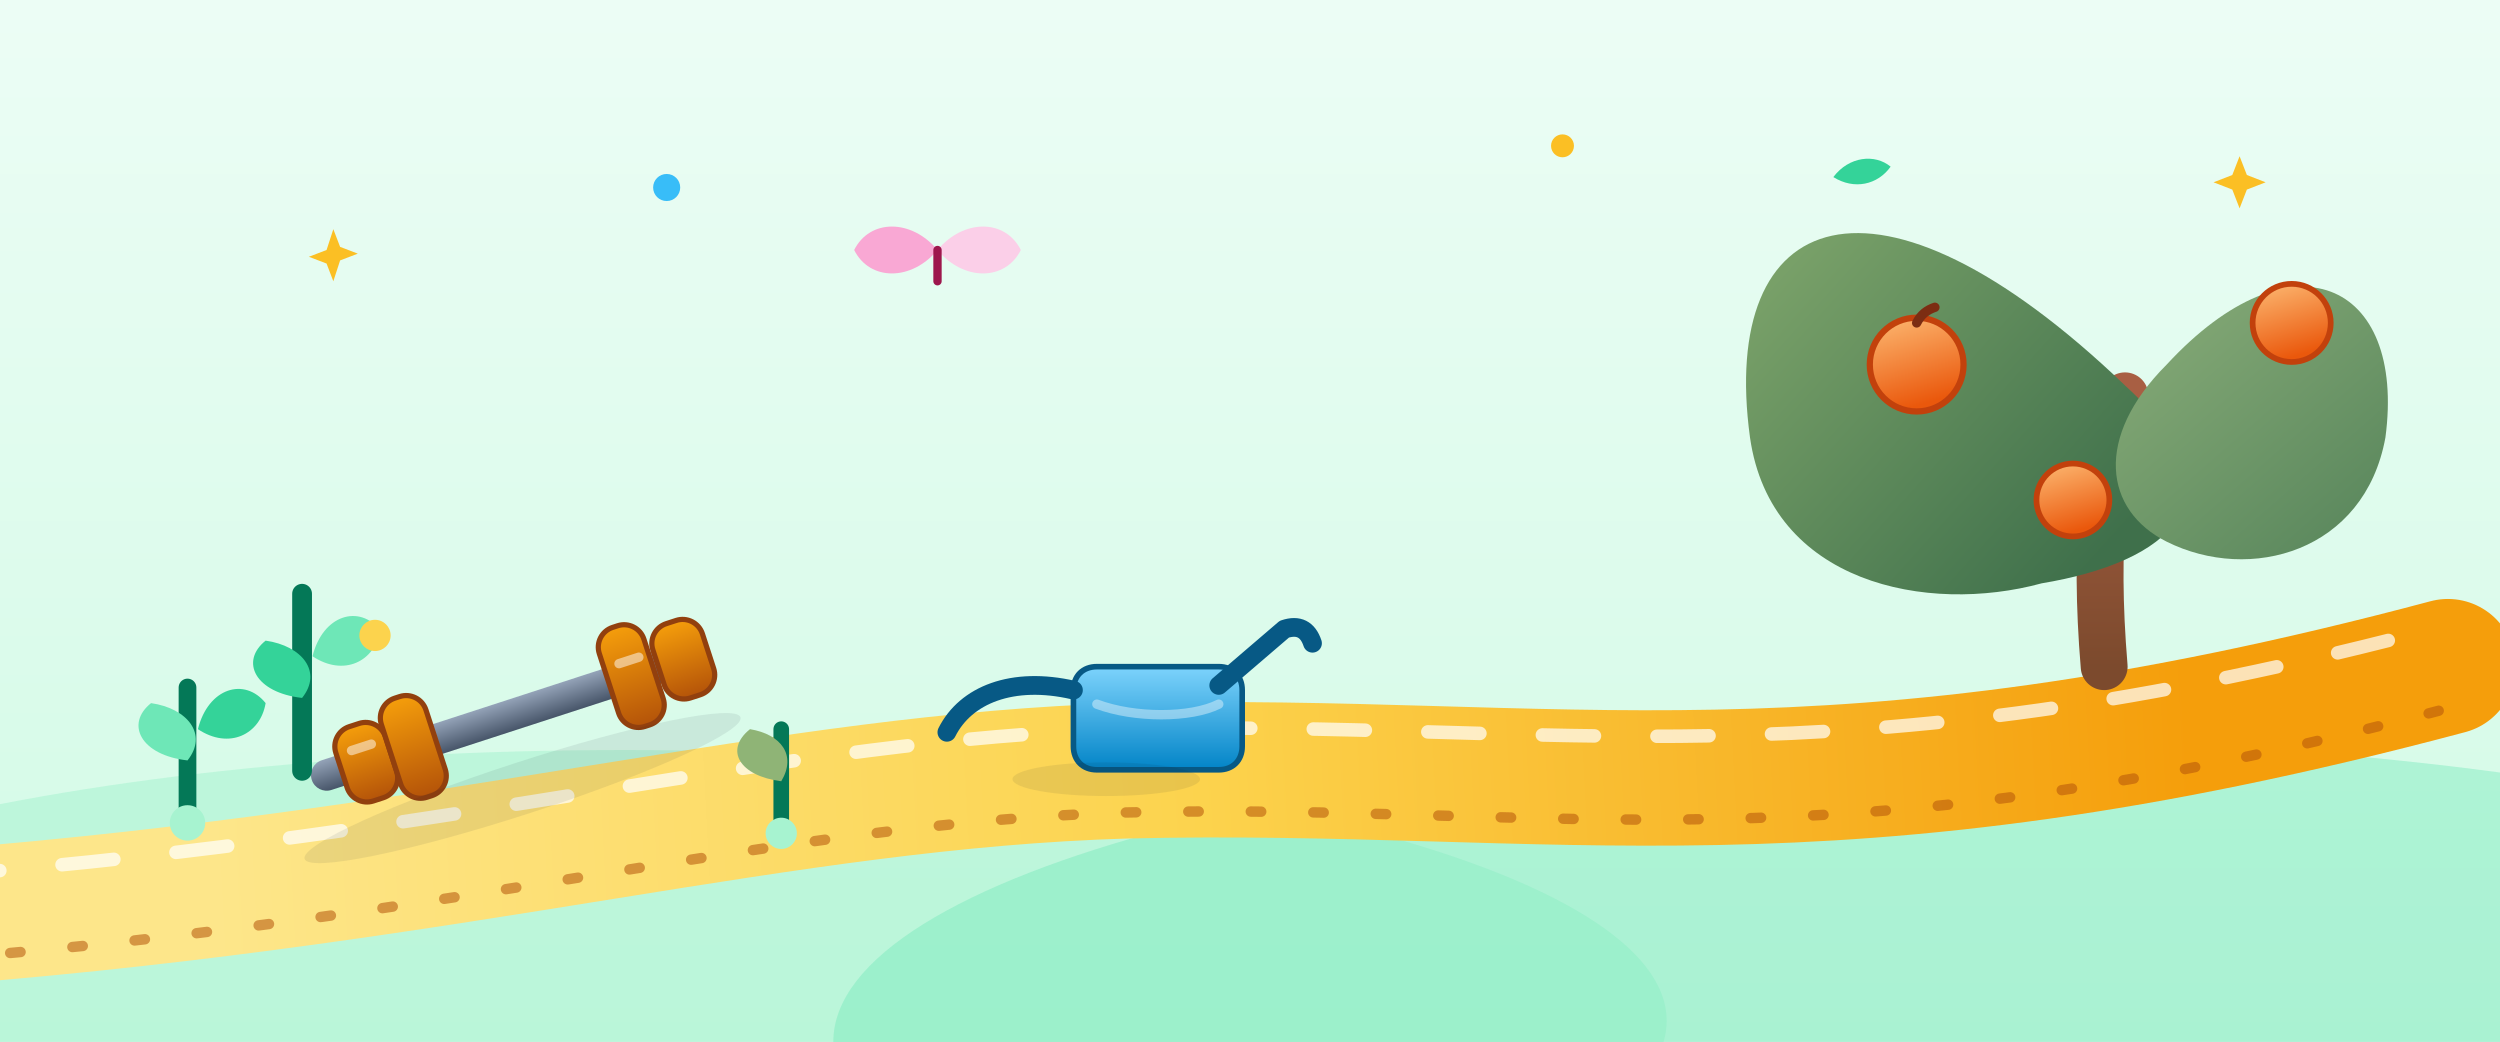
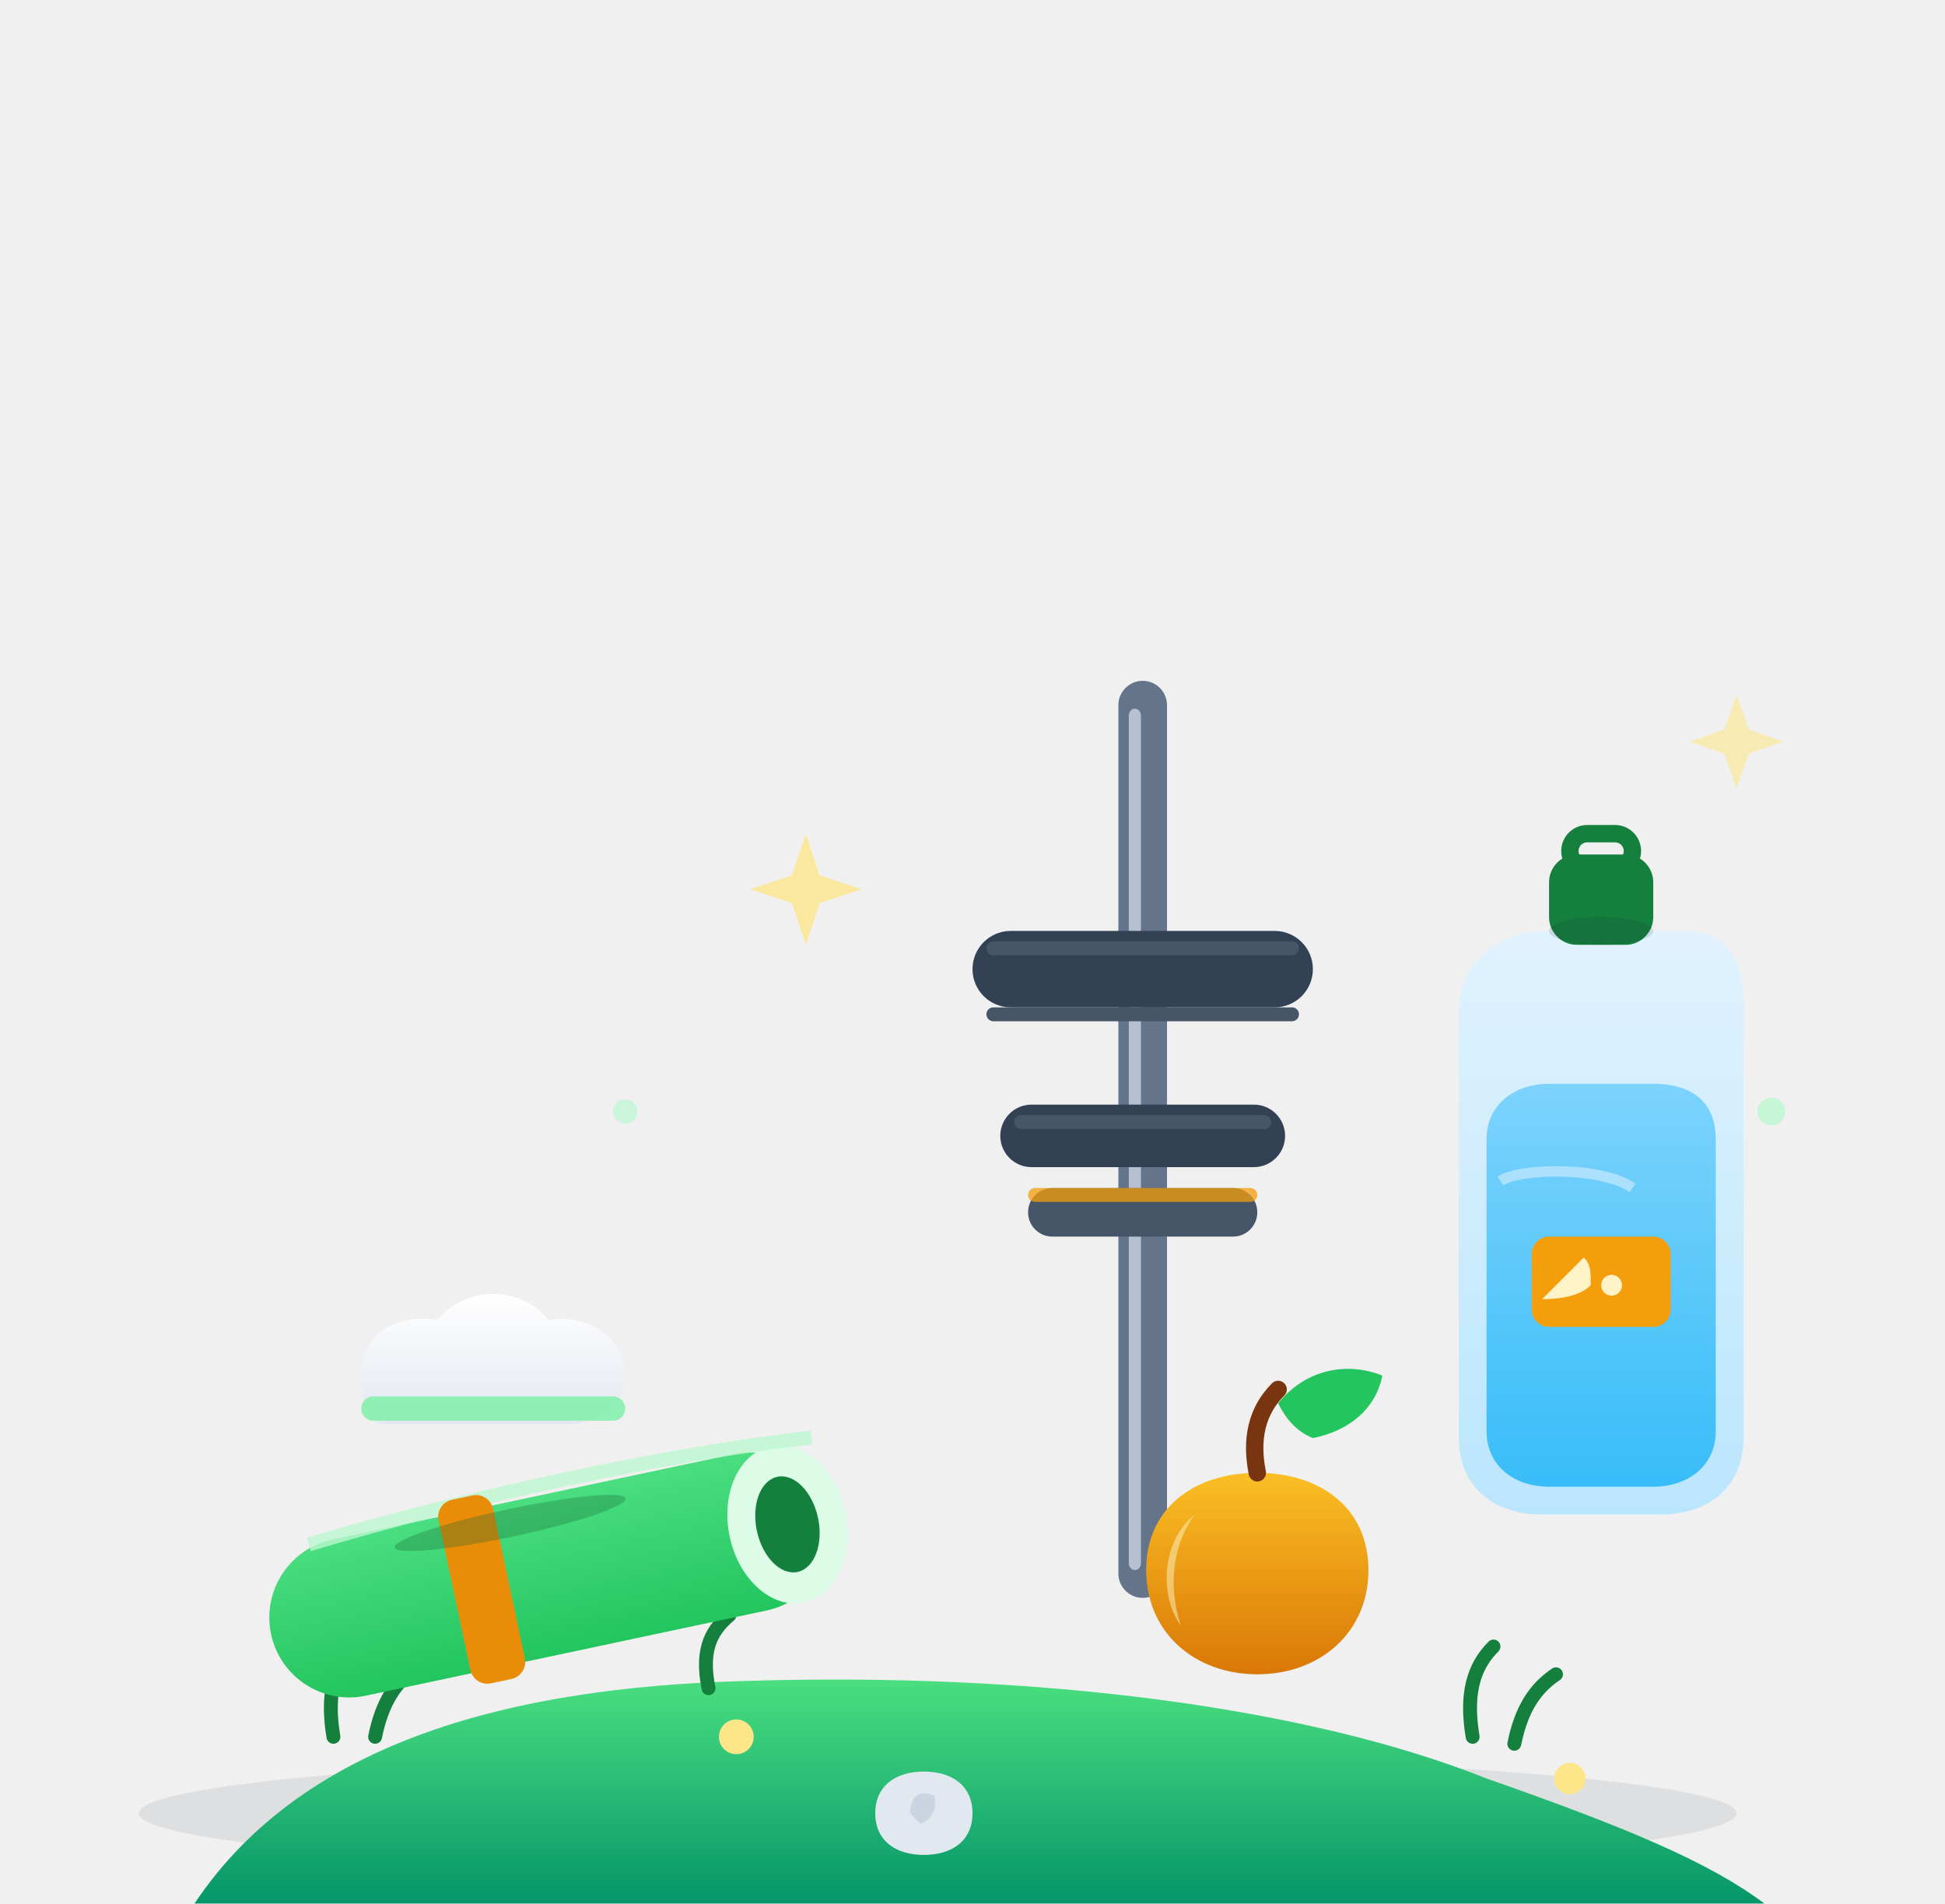
- <svg xmlns="http://www.w3.org/2000/svg" viewBox="0 0 480 200" fill="none" role="img" aria-label="Jalan setapak yang berkelok di kebun bugar dengan barbel penanaman dan pohon apel">
+ <svg xmlns="http://www.w3.org/2000/svg" viewBox="0 0 560 548" width="560" height="548">
  <defs>
-     <linearGradient id="hgB-sky" x1="0" y1="0" x2="0" y2="1">
-       <stop stop-color="#ECFDF5" />
-       <stop offset="1" stop-color="#D1FAE5" />
+     <linearGradient id="ground" x1="0" y1="0" x2="0" y2="1">
+       <stop offset="0" stop-color="#4ADE80" />
+       <stop offset="1" stop-color="#059669" />
    </linearGradient>
-     <linearGradient id="hgB-path" x1="40" y1="150" x2="420" y2="130" gradientUnits="userSpaceOnUse">
-       <stop stop-color="#FDE68A" />
-       <stop offset=".5" stop-color="#FCD34D" />
-       <stop offset="1" stop-color="#F59E0B" />
+     <linearGradient id="mat" x1="0" y1="0" x2="0" y2="1">
+       <stop offset="0" stop-color="#4ADE80" />
+       <stop offset="1" stop-color="#22C55E" />
    </linearGradient>
-     <linearGradient id="hgB-trunk" x1="0" y1="0" x2="0" y2="1">
-       <stop stop-color="#A85F43" />
-       <stop offset="1" stop-color="#7C4A2D" />
+     <linearGradient id="bottle" x1="0" y1="0" x2="0" y2="1">
+       <stop offset="0" stop-color="#E0F2FE" />
+       <stop offset="1" stop-color="#BAE6FD" />
    </linearGradient>
-     <linearGradient id="hgB-leafA" x1="300" y1="20" x2="400" y2="110" gradientUnits="userSpaceOnUse">
-       <stop stop-color="#9DBF7B" />
-       <stop offset="1" stop-color="#3F704B" />
+     <linearGradient id="water" x1="0" y1="0" x2="0" y2="1">
+       <stop offset="0" stop-color="#7DD3FC" />
+       <stop offset="1" stop-color="#38BDF8" />
    </linearGradient>
-     <linearGradient id="hgB-leafB" x1="360" y1="40" x2="430" y2="120" gradientUnits="userSpaceOnUse">
-       <stop stop-color="#A8C58B" />
-       <stop offset="1" stop-color="#5C895E" />
+     <linearGradient id="apple" x1="0" y1="0" x2="0" y2="1">
+       <stop offset="0" stop-color="#FBBF24" />
+       <stop offset="1" stop-color="#D97706" />
    </linearGradient>
-     <linearGradient id="hgB-apple" x1="0" y1="0" x2=".3" y2="1">
-       <stop stop-color="#FDBA74" />
-       <stop offset="1" stop-color="#EA580C" />
-     </linearGradient>
-     <linearGradient id="hgB-bar" x1="0" y1="0" x2="0" y2="1">
-       <stop stop-color="#94A3B8" />
-       <stop offset="1" stop-color="#475569" />
-     </linearGradient>
-     <linearGradient id="hgB-plate" x1="0" y1="0" x2="0" y2="1">
-       <stop stop-color="#F59E0B" />
-       <stop offset="1" stop-color="#B45309" />
-     </linearGradient>
-     <linearGradient id="hgB-can" x1="0" y1="0" x2="0" y2="1">
-       <stop stop-color="#7DD3FC" />
-       <stop offset="1" stop-color="#0284C7" />
-     </linearGradient>
-     <linearGradient id="hgB-sproutL" x1="0" y1="30" x2="60" y2="130" gradientUnits="userSpaceOnUse">
-       <stop stop-color="#8FB476" />
-       <stop offset="1" stop-color="#3F704B" />
+     <linearGradient id="towel" x1="0" y1="0" x2="0" y2="1">
+       <stop offset="0" stop-color="#FFFFFF" />
+       <stop offset="1" stop-color="#E2E8F0" />
    </linearGradient>
  </defs>
-   <rect width="480" height="200" fill="url(#hgB-sky)" />
-   <ellipse cx="120" cy="196" rx="200" ry="52" fill="#A7F3D0" opacity=".55" />
-   <ellipse cx="380" cy="200" rx="220" ry="58" fill="#6EE7B7" opacity=".4" />
-   <path d="M-10 176C90 168 150 150 216 148C300 146 350 160 470 128" stroke="url(#hgB-path)" stroke-width="26" stroke-linecap="round" />
-   <path d="M-10 168C90 160 150 142 216 140C300 138 350 152 470 120" stroke="#FFFFFF" stroke-width="2.6" stroke-linecap="round" stroke-dasharray="10 12" opacity=".7" />
-   <path d="M-10 184C90 176 150 158 216 156C300 154 350 168 470 136" stroke="#B45309" stroke-width="2" stroke-linecap="round" stroke-dasharray="2 10" opacity=".55" />
+   <ellipse cx="270" cy="522" rx="230" ry="17" fill="#0F172A" opacity=".08" />
+   <path d="M56 548 C88 500 150 486 212 484 C300 481 378 492 428 512 C468 526 492 536 508 548 Z" fill="url(#ground)" />
+   <g stroke="#15803D" stroke-width="4" stroke-linecap="round" fill="none">
+     <path d="M96 500 C94 488 96 480 102 474" />
+     <path d="M108 500 C110 490 114 484 120 480" />
+     <path d="M424 500 C422 488 424 480 430 474" />
+     <path d="M436 502 C438 492 442 486 448 482" />
+     <path d="M204 486 C202 476 204 470 210 465" />
+   </g>
+   <ellipse cx="212" cy="500" rx="5" fill="#FDE68A" />
+   <ellipse cx="452" cy="512" rx="4.5" fill="#FDE68A" />
+   <g transform="rotate(-12 160 452)">
+     <rect x="76" y="430" width="164" height="46" rx="23" fill="url(#mat)" />
+     <ellipse cx="228" cy="453" rx="17" ry="23" fill="#DCFCE7" />
+     <ellipse cx="228" cy="453" rx="9" ry="14" fill="#15803D" />
+     <path d="M92 430 C140 426 200 426 240 430" stroke="#BBF7D0" stroke-width="4" fill="none" opacity=".8" />
+     <rect x="130" y="426" width="16" height="54" rx="5" fill="#F59E0B" />
+     <rect x="130" y="426" width="16" height="54" rx="5" fill="#D97706" opacity=".45" />
+     <ellipse cx="150" cy="436" rx="34" ry="4" fill="#166534" opacity=".3" />
+   </g>
+   <path d="M104 396 C104 384 114 378 126 380 C134 370 150 370 158 380 C170 378 180 386 180 396 C180 404 172 410 164 410 L112 410 C106 410 104 406 104 396 Z" fill="url(#towel)" />
+   <rect x="104" y="402" width="76" height="7" rx="3.5" fill="#86EFAC" opacity=".9" />
  <g>
-     <path d="M404 128C402 104 404 88 408 76" stroke="url(#hgB-trunk)" stroke-width="9" stroke-linecap="round" />
-     <path d="M408 84C400 78 392 76 384 78M408 88C416 80 424 78 432 80" stroke="url(#hgB-trunk)" stroke-width="5" stroke-linecap="round" />
-     <path d="M408 74C360 28 330 40 336 84C340 112 370 118 392 112C416 108 432 96 408 74Z" fill="url(#hgB-leafA)" />
-     <path d="M416 70C440 44 462 54 458 84C454 106 432 112 416 104C404 98 402 84 416 70Z" fill="url(#hgB-leafB)" />
-     <circle cx="368" cy="70" r="9" fill="url(#hgB-apple)" stroke="#C2410C" stroke-width="1.2" />
-     <path d="M368 62c.8-1.6 2-2.5 3.5-3" stroke="#7C2D12" stroke-width="1.8" stroke-linecap="round" fill="none" />
-     <circle cx="440" cy="62" r="7.5" fill="url(#hgB-apple)" stroke="#C2410C" stroke-width="1.1" />
-     <circle cx="398" cy="96" r="7" fill="url(#hgB-apple)" stroke="#C2410C" stroke-width="1.1" />
-     <path d="M352 34c3-4 8-4.5 11-2-2.5 3.5-7 4.5-11 2z" fill="#34D399" />
-     <path d="M430 30l1.4 3.6 3.6 1.4-3.6 1.4L430 40l-1.4-3.6-3.6-1.4 3.6-1.4z" fill="#FBBF24" />
-   </g>
-   <g transform="translate(96 138) rotate(-18)">
-     <rect x="-38" y="-3" width="76" height="6" rx="3" fill="url(#hgB-bar)" />
-     <rect x="-32" y="-7.5" width="10" height="15" rx="4" fill="url(#hgB-plate)" stroke="#92400E" stroke-width="1" />
-     <rect x="-22" y="-10" width="9" height="20" rx="4" fill="url(#hgB-plate)" stroke="#92400E" stroke-width="1" />
-     <rect x="22" y="-10" width="9" height="20" rx="4" fill="url(#hgB-plate)" stroke="#92400E" stroke-width="1" />
-     <rect x="32" y="-7.5" width="10" height="15" rx="4" fill="url(#hgB-plate)" stroke="#92400E" stroke-width="1" />
-     <path d="M-29 -3h4M25 -3h4" stroke="#FFFFFF" stroke-width="1.8" opacity=".5" stroke-linecap="round" />
-     <ellipse cx="0" cy="14" rx="44" ry="5" fill="#0F172A" opacity=".08" />
-   </g>
-   <g transform="translate(216 128) scale(.9)">
-     <path d="M-6 0h26c3 0 5 2 5 5v12c0 3-2 5-5 5H-6c-3 0-5-2-5-5V5c0-3 2-5 5-5z" fill="url(#hgB-can)" stroke="#075985" stroke-width="1.2" stroke-linejoin="round" />
-     <path d="M-11 5C-24 2 -34 6 -38 14" stroke="#075985" stroke-width="4" stroke-linecap="round" fill="none" />
-     <path d="M20 4L34 -8M34 -8c3-1 5 0 6 3" stroke="#075985" stroke-width="4" stroke-linecap="round" stroke-linejoin="round" fill="none" />
-     <path d="M-6 8c8 3 20 3 26 0" stroke="#FFFFFF" stroke-width="2" opacity=".4" fill="none" stroke-linecap="round" />
-     <ellipse cx="-4" cy="24" rx="20" ry="3.6" fill="#0F172A" opacity=".08" />
+     <rect x="322" y="196" width="14" height="264" rx="7" fill="#64748B" />
+     <rect x="325" y="204" width="3.5" height="248" rx="2" fill="#CBD5E1" opacity=".8" />
+     <rect x="280" y="268" width="98" height="22" rx="11" fill="#334155" />
+     <rect x="284" y="271" width="90" height="4" rx="2" fill="#475569" />
+     <rect x="284" y="290" width="90" height="4" rx="2" fill="#475569" />
+     <rect x="288" y="318" width="82" height="18" rx="9" fill="#334155" />
+     <rect x="292" y="321" width="74" height="4" rx="2" fill="#475569" />
+     <rect x="296" y="342" width="66" height="14" rx="7" fill="#475569" />
+     <rect x="296" y="342" width="66" height="4" rx="2" fill="#F59E0B" opacity=".75" />
  </g>
  <g>
-     <g transform="translate(36 158)">
-       <path d="M0 0V-26" stroke="#047857" stroke-width="3.4" stroke-linecap="round" />
-       <path d="M0 -12c-9-1-12-7-7-11 7 1 11 6 7 11z" fill="#6EE7B7" />
-       <path d="M2 -18c2-8 9-10 13-5-1 6-7 9-13 5z" fill="#34D399" />
-       <circle cy="0" r="3.4" fill="#A7F3D0" />
-     </g>
-     <g transform="translate(58 148)">
-       <path d="M0 0V-34" stroke="#047857" stroke-width="3.8" stroke-linecap="round" />
-       <path d="M0 -14c-9-1-12-7-7-11 7 1 11 6 7 11z" fill="#34D399" />
-       <path d="M2 -22c2-8 9-10 13-5-1 6-7 9-13 5z" fill="#6EE7B7" />
-       <circle cx="14" cy="-26" r="3" fill="#FCD34D" />
-     </g>
-     <g transform="translate(150 160)">
-       <path d="M0 0V-20" stroke="#047857" stroke-width="3" stroke-linecap="round" />
-       <path d="M0 -10c-8-1-11-6-6-10 6 1 9 5 6 10z" fill="url(#hgB-sproutL)" />
-       <circle cy="0" r="3" fill="#A7F3D0" />
-     </g>
+     <path d="M420 292 C420 276 432 268 446 268 L486 268 C496 268 502 276 502 288 L502 414 C502 428 492 436 478 436 L444 436 C430 436 420 428 420 414 Z" fill="url(#bottle)" />
+     <path d="M428 328 C428 318 436 312 446 312 L476 312 C488 312 494 318 494 328 L494 412 C494 422 486 428 476 428 L446 428 C436 428 428 422 428 412 Z" fill="url(#water)" />
+     <path d="M432 340 C438 336 462 336 470 342" stroke="#BAE6FD" stroke-width="3" fill="none" opacity=".8" />
+     <rect x="441" y="356" width="40" height="26" rx="5" fill="#F59E0B" />
+     <path d="M456 362 C452 366 446 372 444 374 C452 374 456 372 458 370 C458 366 458 364 456 362 Z" fill="#FEF3C7" />
+     <circle cx="464" cy="370" r="3" fill="#FEF3C7" />
+     <rect x="446" y="246" width="30" height="26" rx="8" fill="#15803D" />
+     <rect x="452" y="240" width="18" height="10" rx="5" fill="none" stroke="#15803D" stroke-width="5" />
+     <ellipse cx="461" cy="268" rx="15" ry="4" fill="#0F172A" opacity=".12" />
  </g>
  <g>
-     <path d="M180 48c-5-6-13-6-16 0 3 6 11 6 16 0z" fill="#F9A8D4" />
-     <path d="M180 48c5-6 13-6 16 0-3 6-11 6-16 0z" fill="#FBCFE8" />
-     <path d="M180 48V54" stroke="#9D174D" stroke-width="1.6" stroke-linecap="round" />
-     <path d="M64 44l1.3 3.4 3.4 1.3-3.4 1.3L64 54l-1.3-3.4-3.4-1.3 3.4-1.3z" fill="#FBBF24" />
-     <circle cx="128" cy="36" r="2.6" fill="#38BDF8" />
-     <circle cx="300" cy="28" r="2.2" fill="#FBBF24" />
+     <path d="M330 452 C330 434 344 424 362 424 C380 424 394 434 394 452 C394 470 380 482 362 482 C344 482 330 470 330 452 Z" fill="url(#apple)" />
+     <path d="M344 436 C338 444 336 456 340 468 C334 460 334 444 344 436 Z" fill="#FEF3C7" opacity=".5" />
+     <path d="M362 424 C360 414 362 406 368 400" stroke="#78350F" stroke-width="5" fill="none" stroke-linecap="round" />
+     <path d="M368 404 C376 394 388 392 398 396 C396 406 388 412 378 414 C373 412 370 408 368 404 Z" fill="#22C55E" />
  </g>
+   <g>
+     <path d="M252 522 C252 514 258 510 266 510 C274 510 280 514 280 522 C280 530 274 534 266 534 C258 534 252 530 252 522 Z" fill="#E2E8F0" />
+     <path d="M262 522 C262 517 265 515 269 517 C270 521 268 524 265 525 Z" fill="#CBD5E1" />
+   </g>
+   <path d="M232 240 l4 12 12 4 -12 4 -4 12 -4 -12 -12 -4 12 -4 Z" fill="#FDE68A" opacity=".8" />
+   <path d="M500 200 l3.5 10 10 3.5 -10 3.5 -3.5 10 -3.5 -10 -10 -3.5 10 -3.5 Z" fill="#FDE68A" opacity=".6" />
+   <circle cx="510" cy="320" r="4" fill="#BBF7D0" opacity=".8" />
+   <circle cx="180" cy="320" r="3.5" fill="#BBF7D0" opacity=".7" />
</svg>
